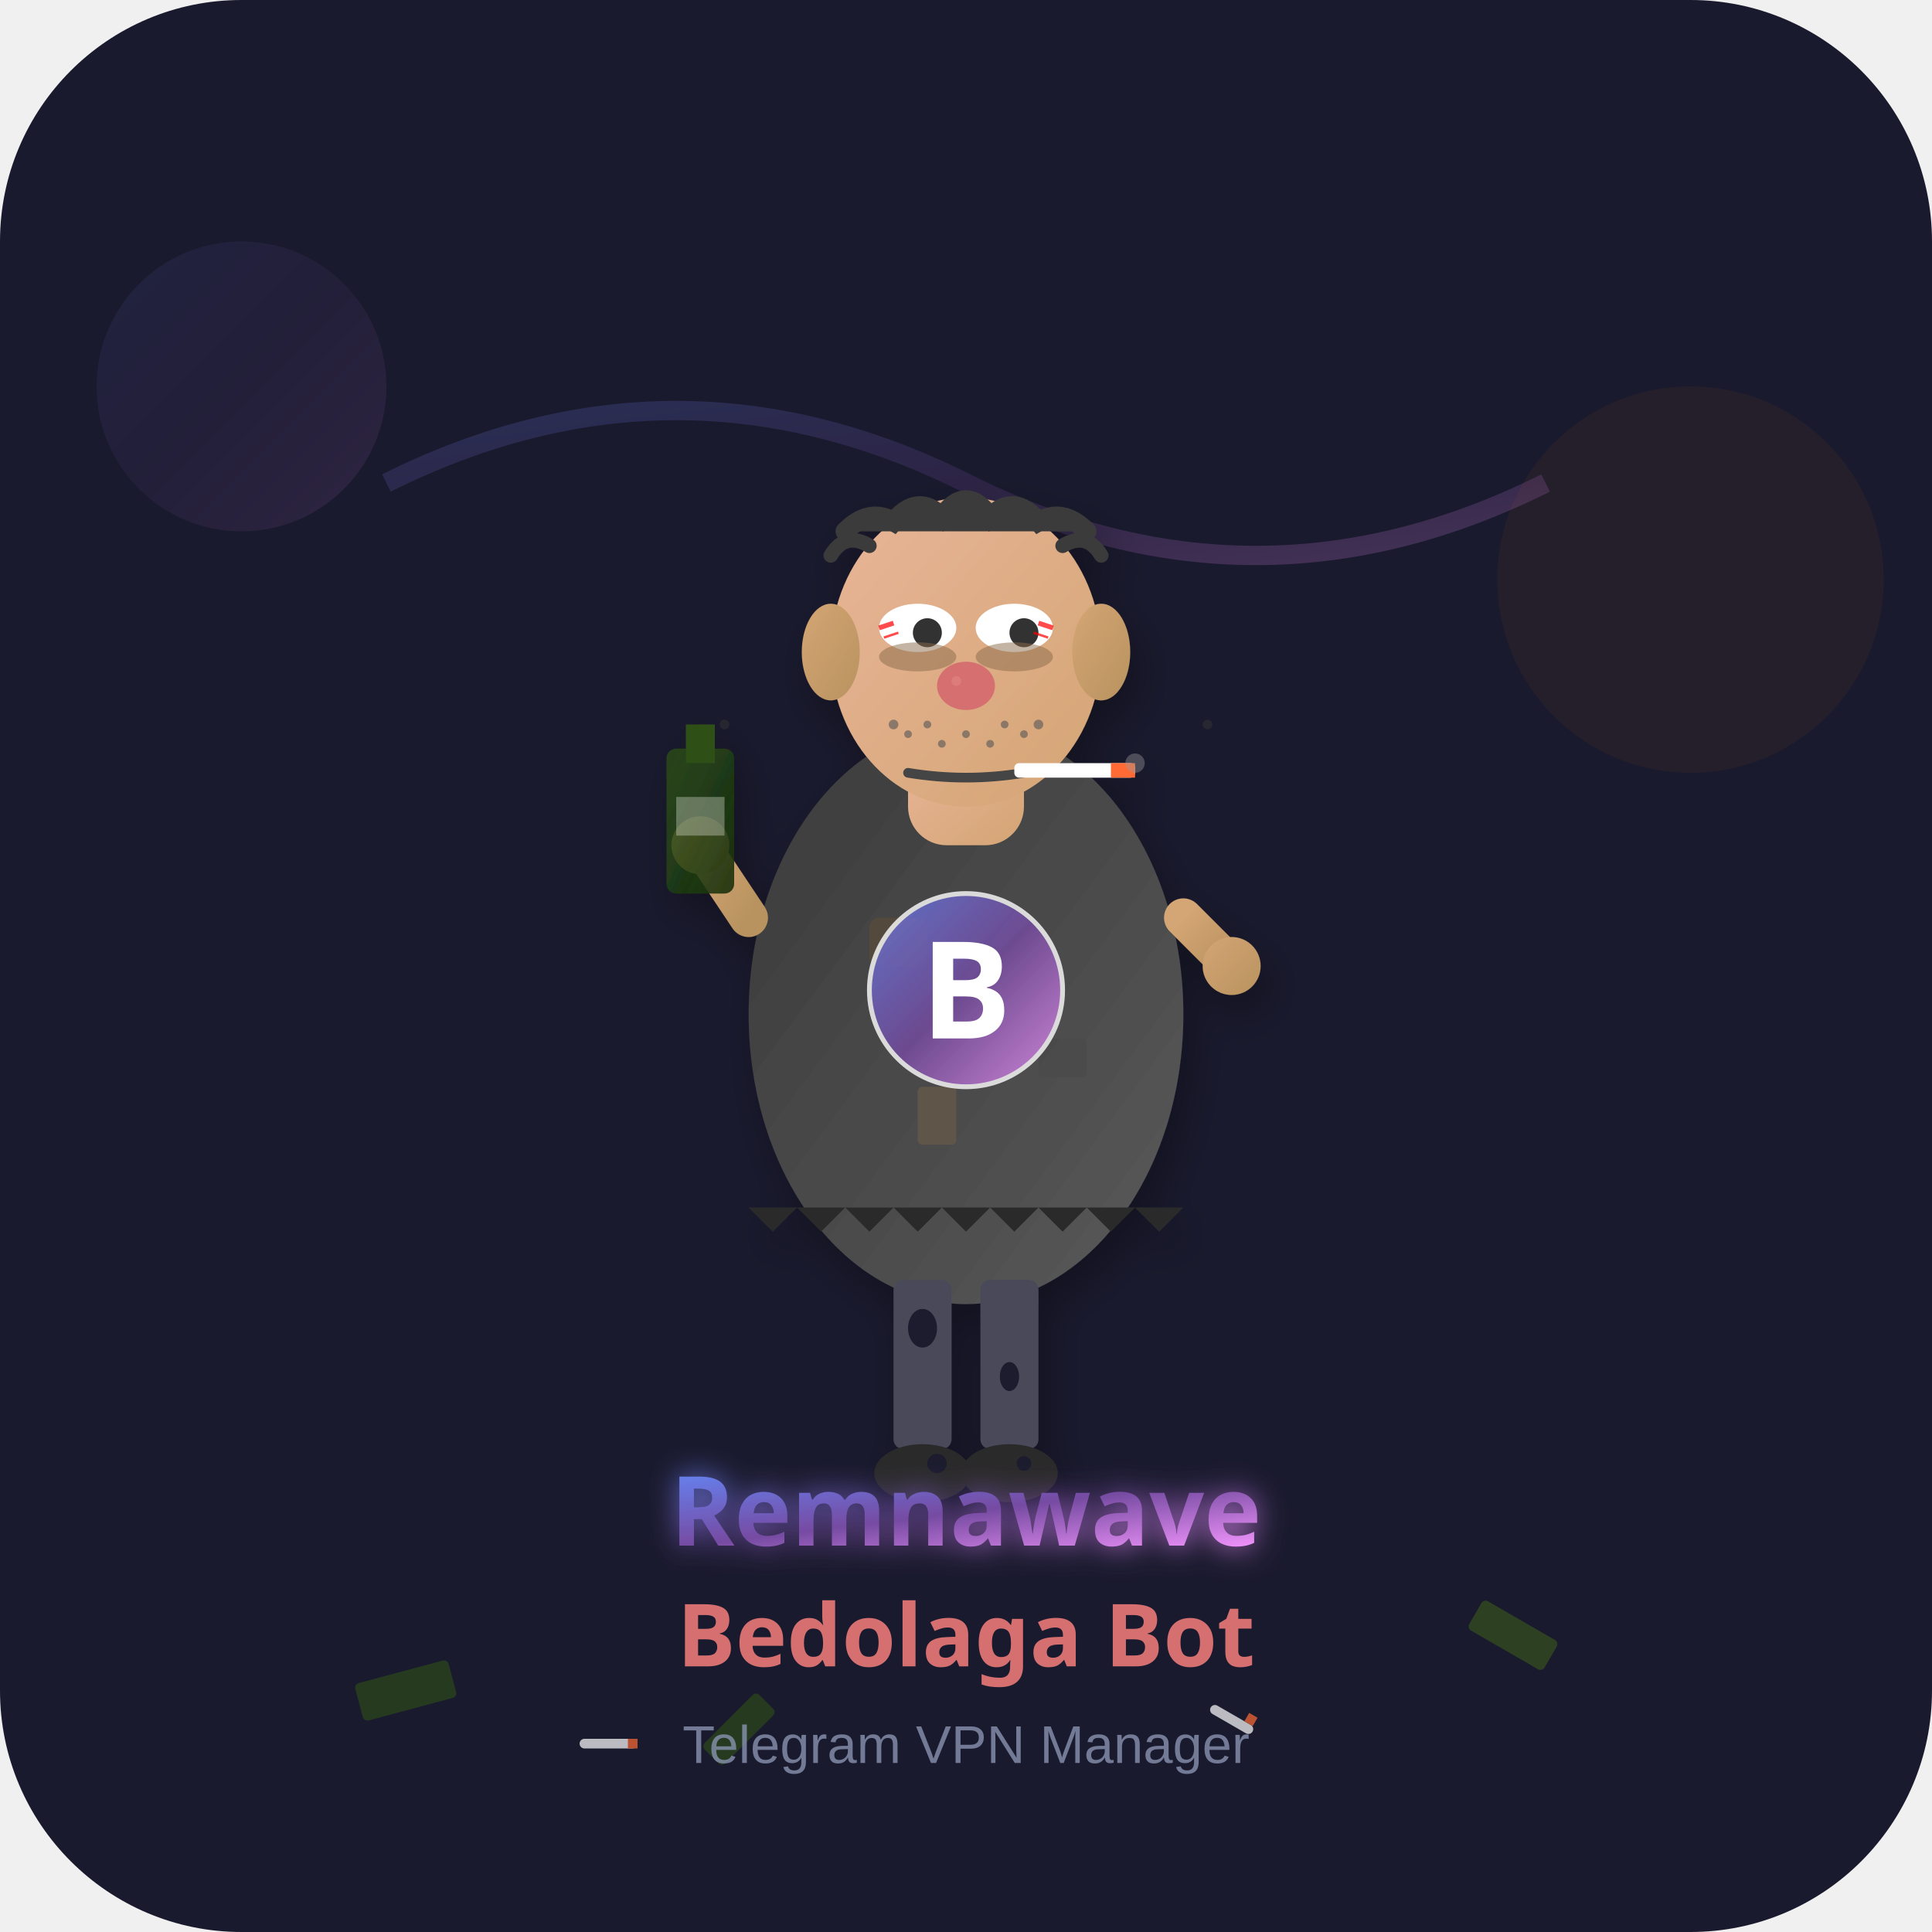
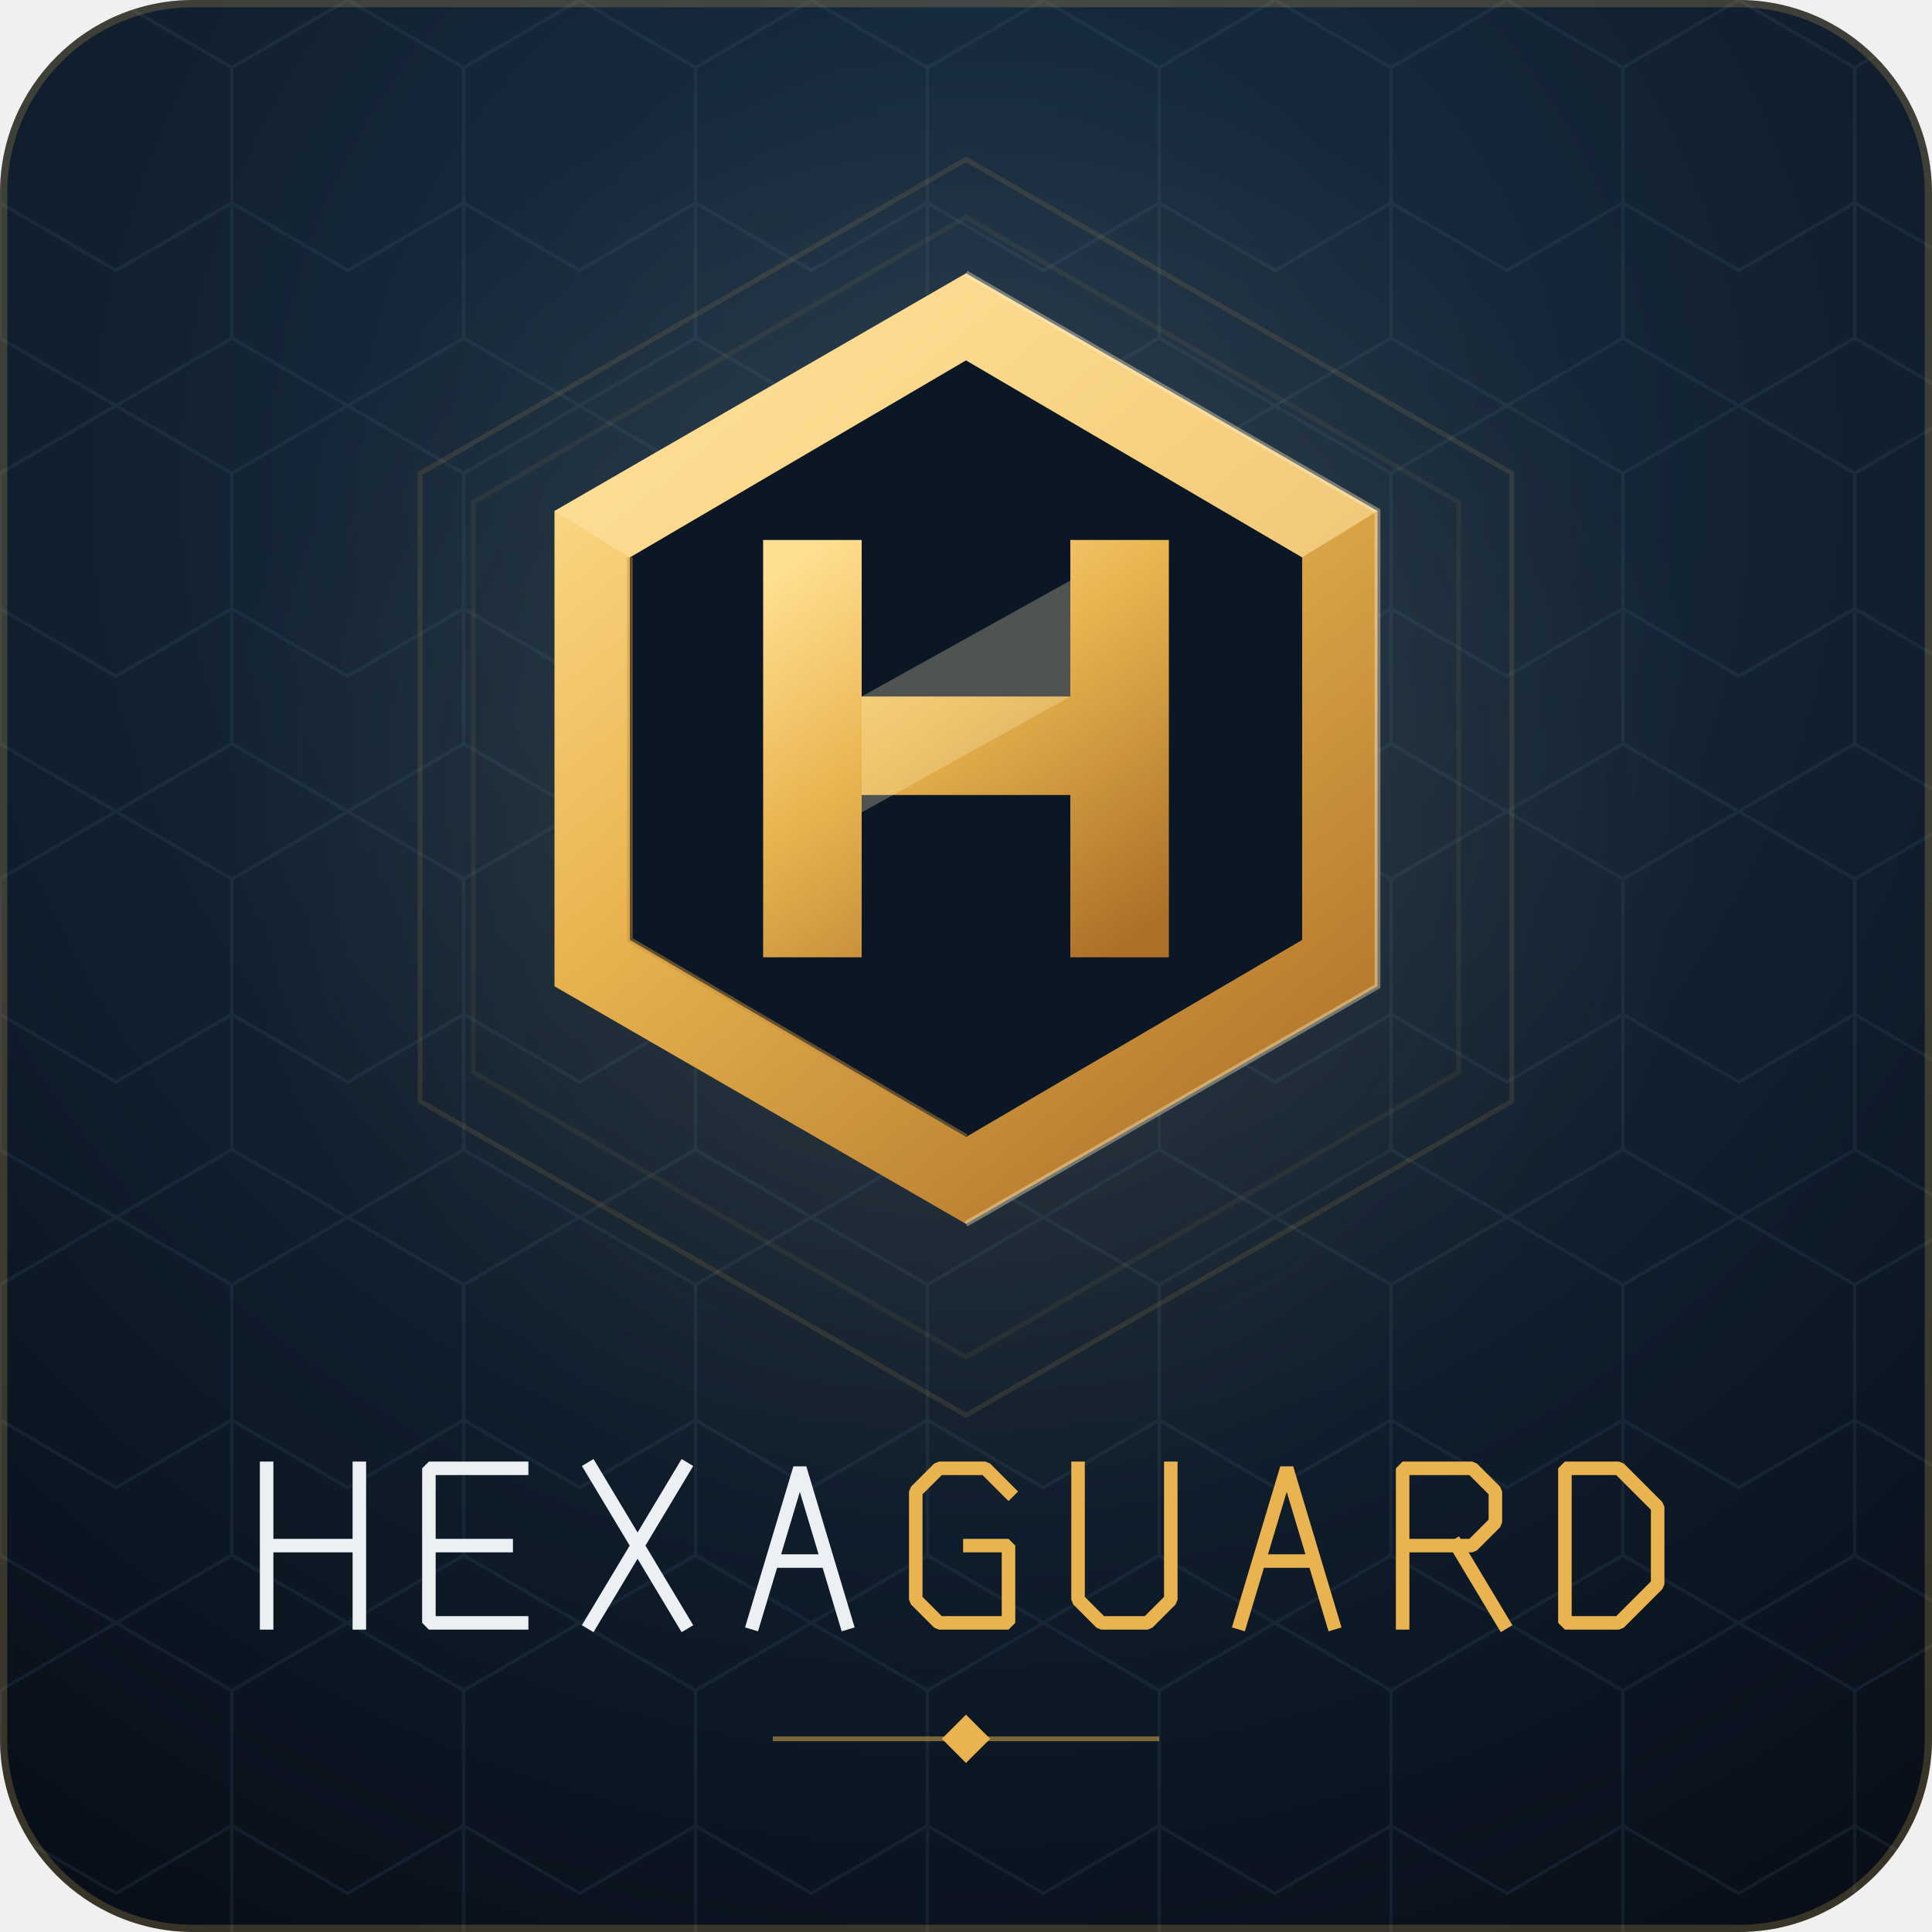
- <svg xmlns="http://www.w3.org/2000/svg" viewBox="0 0 400 400">
+ <svg xmlns="http://www.w3.org/2000/svg" width="400" height="400" viewBox="0 0 400 400" role="img" aria-labelledby="title desc">
  <defs>
-     <linearGradient id="mainGradient" x1="0%" y1="0%" x2="100%" y2="100%">
-       <stop offset="0%" style="stop-color:#667eea;stop-opacity:1" />
-       <stop offset="50%" style="stop-color:#764ba2;stop-opacity:1" />
-       <stop offset="100%" style="stop-color:#f093fb;stop-opacity:1" />
+     <linearGradient id="metal" x1=".15" y1="0" x2=".85" y2="1" gradientUnits="objectBoundingBox">
+       <stop stop-color="#ffdf91" />
+       <stop offset=".42" stop-color="#e9b44f" />
+       <stop offset="1" stop-color="#ac7028" />
    </linearGradient>
-     <linearGradient id="skinGradient" x1="0%" y1="0%" x2="100%" y2="100%">
-       <stop offset="0%" style="stop-color:#d4a574;stop-opacity:1" />
-       <stop offset="100%" style="stop-color:#b8935f;stop-opacity:1" />
-     </linearGradient>
-     <linearGradient id="redSkinGradient" x1="0%" y1="0%" x2="100%" y2="100%">
-       <stop offset="0%" style="stop-color:#e8b598;stop-opacity:1" />
-       <stop offset="100%" style="stop-color:#d4a574;stop-opacity:1" />
-     </linearGradient>
-     <linearGradient id="clothesGradient" x1="0%" y1="0%" x2="100%" y2="100%">
-       <stop offset="0%" style="stop-color:#3a3a3a;stop-opacity:1" />
-       <stop offset="100%" style="stop-color:#595959;stop-opacity:1" />
-     </linearGradient>
-     <linearGradient id="bottleGradient" x1="0%" y1="0%" x2="100%" y2="100%">
-       <stop offset="0%" style="stop-color:#2d5016;stop-opacity:0.8" />
-       <stop offset="100%" style="stop-color:#1a2f0d;stop-opacity:0.9" />
-     </linearGradient>
-     <filter id="glow" x="-50%" y="-50%" width="200%" height="200%">
-       <feGaussianBlur stdDeviation="3" result="coloredBlur" />
-       <feMerge>
-         <feMergeNode in="coloredBlur" />
-         <feMergeNode in="SourceGraphic" />
-       </feMerge>
-     </filter>
-     <filter id="dropshadow" x="-50%" y="-50%" width="200%" height="200%">
-       <feGaussianBlur in="SourceAlpha" stdDeviation="4" />
-       <feOffset dx="2" dy="4" result="offset" />
-       <feComponentTransfer>
-         <feFuncA type="linear" slope="0.3" />
-       </feComponentTransfer>
-       <feMerge>
-         <feMergeNode />
-         <feMergeNode in="SourceGraphic" />
-       </feMerge>
-     </filter>
+     <pattern id="grid" width="48" height="84" patternUnits="userSpaceOnUse">
+       <path d="m24 0 24 14v28L24 56 0 42V14ZM0 42v28l24 14 24-14V42" fill="none" stroke="#52728e" stroke-width=".7" />
+     </pattern>
+     <radialGradient id="background" cx=".5" cy=".25" r=".85">
+       <stop stop-color="#1c344b" />
+       <stop offset="1" stop-color="#080f19" />
+     </radialGradient>
+     <radialGradient id="halo">
+       <stop stop-color="#f0bc60" stop-opacity=".13" />
+       <stop offset="1" stop-color="#f0bc60" stop-opacity="0" />
+     </radialGradient>
+     <clipPath id="card">
+       <rect width="400" height="400" rx="40" />
+     </clipPath>
  </defs>
-   <rect width="400" height="400" fill="#1a1a2e" rx="50" />
-   <circle cx="50" cy="80" r="30" fill="url(#mainGradient)" opacity="0.1" />
-   <circle cx="350" cy="120" r="40" fill="#8B4513" opacity="0.1" />
-   <g transform="translate(200,200)" opacity="0.2">
-     <path d="M-120,-100 Q-60,-130 0,-100 Q60,-70 120,-100" stroke="url(#mainGradient)" stroke-width="4" fill="none">
-       <animate attributeName="d" values="M-120,-100 Q-60,-130 0,-100 Q60,-70 120,-100;M-120,-100 Q-60,-70 0,-100 Q60,-130 120,-100;M-120,-100 Q-60,-130 0,-100 Q60,-70 120,-100" dur="4s" repeatCount="indefinite" />
-     </path>
-   </g>
-   <g transform="translate(200,180)" filter="url(#dropshadow)">
-     <ellipse cx="0" cy="30" rx="45" ry="60" fill="url(#clothesGradient)" />
-     <path d="M-45,70 L-40,75 L-35,70 L-30,75 L-25,70 L-20,75 L-15,70 L-10,75 L-5,70 L0,75 L5,70 L10,75 L15,70 L20,75 L25,70 L30,75 L35,70 L40,75 L45,70" stroke="none" fill="#2a2a2a" />
-     <rect x="-20" y="10" width="12" height="10" fill="#5a4a3a" opacity="0.7" rx="2" />
-     <rect x="15" y="35" width="10" height="8" fill="#4a4a4a" opacity="0.8" rx="1" />
-     <rect x="-10" y="45" width="8" height="12" fill="#6a5a4a" opacity="0.6" rx="1" />
-     <rect x="-12" y="-25" width="24" height="20" fill="url(#redSkinGradient)" rx="8" />
-     <ellipse cx="0" cy="-45" rx="28" ry="32" fill="url(#redSkinGradient)" />
-     <path d="M-25,-70 Q-20,-75 -15,-72 Q-10,-78 -5,-73 Q0,-80 5,-73 Q10,-78 15,-72 Q20,-75 25,-70" stroke="#3a3a3a" stroke-width="4" fill="#3a3a3a" stroke-linecap="round" />
-     <path d="M-28,-65 Q-25,-70 -20,-67" stroke="#3a3a3a" stroke-width="3" fill="none" stroke-linecap="round" />
-     <path d="M28,-65 Q25,-70 20,-67" stroke="#3a3a3a" stroke-width="3" fill="none" stroke-linecap="round" />
-     <ellipse cx="-28" cy="-45" rx="6" ry="10" fill="url(#skinGradient)" />
-     <ellipse cx="28" cy="-45" rx="6" ry="10" fill="url(#skinGradient)" />
-     <ellipse cx="-10" cy="-50" rx="8" ry="5" fill="white" />
-     <ellipse cx="10" cy="-50" rx="8" ry="5" fill="white" />
-     <g id="eyes">
-       <circle cx="-8" cy="-49" r="3" fill="#333">
-         <animate attributeName="cx" values="-8;-10;-8" dur="3s" repeatCount="indefinite" />
-       </circle>
-       <circle cx="12" cy="-49" r="3" fill="#333">
-         <animate attributeName="cx" values="12;10;12" dur="3s" repeatCount="indefinite" />
-       </circle>
+   <g clip-path="url(#card)">
+     <rect width="400" height="400" fill="url(#background)" />
+     <rect width="400" height="400" fill="url(#grid)" opacity=".14" />
+     <circle cx="200" cy="164" r="155" fill="url(#halo)" />
+     <path d="m200 33 113 65v130l-113 65-113-65V98Z" fill="none" stroke="#e9b44f" stroke-opacity=".12" />
+     <path d="m200 45 102 59v118l-102 59-102-59V104Z" fill="none" stroke="#e9b44f" stroke-opacity=".07" />
+     <g transform="translate(80 35) scale(1.2)">
+       <path d="M100 18 171 59v82l-71 41-71-41V59Z" fill="url(#metal)" />
+       <path d="M100 33 158 67v66l-58 34-58-34V67Z" fill="#0b1725" />
+       <path d="m100 18 71 41-13 8-58-34-58 34-13-8Z" fill="#ffe2a0" opacity=".6" />
+       <path d="M65 64h17v27h36V64h17v72h-17v-28H82v28H65Z" fill="url(#metal)" />
+       <path d="m82 91 36-20v20l-36 20Z" fill="#fff0bd" opacity=".28" />
+       <path d="m100 18 71 41v82l-71 41" fill="none" stroke="#fff2ce" stroke-opacity=".38" stroke-width="1" />
+       <path d="m100 167-58-34V67" fill="none" stroke="#c9923c" stroke-opacity=".45" stroke-width="1" />
    </g>
-     <path d="M-18,-50 L-15,-51" stroke="red" stroke-width="1" opacity="0.7" />
-     <path d="M-17,-48 L-14,-49" stroke="red" stroke-width="0.5" opacity="0.7" />
-     <path d="M18,-50 L15,-51" stroke="red" stroke-width="1" opacity="0.7" />
-     <path d="M17,-48 L14,-49" stroke="red" stroke-width="0.5" opacity="0.7" />
-     <ellipse cx="-10" cy="-44" rx="8" ry="3" fill="#8a6a4a" opacity="0.5" />
-     <ellipse cx="10" cy="-44" rx="8" ry="3" fill="#8a6a4a" opacity="0.5" />
-     <ellipse cx="0" cy="-38" rx="6" ry="5" fill="#d67070" />
-     <circle cx="-2" cy="-39" r="1" fill="#e08080" opacity="0.8" />
-     <g opacity="0.6">
-       <circle cx="-15" cy="-30" r="1" fill="#555" />
-       <circle cx="-12" cy="-28" r="0.8" fill="#555" />
-       <circle cx="-8" cy="-30" r="0.8" fill="#555" />
-       <circle cx="15" cy="-30" r="1" fill="#555" />
-       <circle cx="12" cy="-28" r="0.8" fill="#555" />
-       <circle cx="8" cy="-30" r="0.8" fill="#555" />
-       <circle cx="0" cy="-28" r="0.8" fill="#555" />
-       <circle cx="-5" cy="-26" r="0.8" fill="#555" />
-       <circle cx="5" cy="-26" r="0.8" fill="#555" />
+     <g transform="translate(55.2 304) scale(1.6)" fill="none" stroke-width="1.75" stroke-linecap="square" stroke-linejoin="bevel">
+       <path d="M0 0V20M12 0V20M0 10H12" transform="translate(0 0)" stroke="#edf0f2" />
+       <path d="M12 0H0V20H12M0 10H10" transform="translate(21 0)" stroke="#edf0f2" />
+       <path d="M0 0 12 20M12 0 0 20" transform="translate(42 0)" stroke="#edf0f2" />
+       <path d="M0 20 6 0 12 20M3 12H9" transform="translate(63 0)" stroke="#edf0f2" />
+       <path d="M12 3 9 0H3L0 3V17L3 20H12V10H7" transform="translate(84 0)" stroke="#e9b44f" />
+       <path d="M0 0V17L3 20H9L12 17V0" transform="translate(105 0)" stroke="#e9b44f" />
+       <path d="M0 20 6 0 12 20M3 12H9" transform="translate(126 0)" stroke="#e9b44f" />
+       <path d="M0 20V0H9L12 3V7L9 10H0M7 10 13 20" transform="translate(147 0)" stroke="#e9b44f" />
+       <path d="M0 0V20H7L12 15V5L7 0Z" transform="translate(168 0)" stroke="#e9b44f" />
    </g>
-     <g id="mouth-group">
-       <path d="M-12,-20 Q0,-18 12,-20" stroke="#444" stroke-width="2" fill="none" stroke-linecap="round" />
-       <g id="cigarette">
-         <rect x="10" y="-22" width="25" height="3" fill="white" rx="1">
-           <animate attributeName="opacity" values="0;0;0;1;1;1;0;0;0" dur="8s" repeatCount="indefinite" />
-         </rect>
-         <rect x="30" y="-22" width="5" height="3" fill="#ff6b35">
-           <animate attributeName="opacity" values="0;0;0;1;1;1;0;0;0" dur="8s" repeatCount="indefinite" />
-         </rect>
-         <g opacity="0.4">
-           <circle cx="35" cy="-22" r="2" fill="#999">
-             <animate attributeName="opacity" values="0;0;0;0.6;0.3;0;0;0;0" dur="8s" repeatCount="indefinite" />
-             <animate attributeName="cy" values="-22;-22;-22;-28;-35;-40;-22;-22;-22" dur="8s" repeatCount="indefinite" />
-             <animate attributeName="r" values="2;2;2;4;6;8;2;2;2" dur="8s" repeatCount="indefinite" />
-           </circle>
-         </g>
-       </g>
-     </g>
-     <g id="left-arm">
-       <line x1="-45" y1="10" x2="-55" y2="-5" stroke="url(#skinGradient)" stroke-width="8" stroke-linecap="round">
-         <animate attributeName="x2" values="-55;-50;-55" dur="8s" repeatCount="indefinite" />
-         <animate attributeName="y2" values="-5;-20;-5" dur="8s" repeatCount="indefinite" />
-       </line>
-       <circle cx="-55" cy="-5" r="6" fill="url(#skinGradient)">
-         <animate attributeName="cx" values="-55;-50;-55" dur="8s" repeatCount="indefinite" />
-         <animate attributeName="cy" values="-5;-20;-5" dur="8s" repeatCount="indefinite" />
-       </circle>
-       <g id="bottle">
-         <rect x="-62" y="-25" width="14" height="30" fill="url(#bottleGradient)" rx="2">
-           <animate attributeName="x" values="-62;-57;-62" dur="8s" repeatCount="indefinite" />
-           <animate attributeName="y" values="-25;-40;-25" dur="8s" repeatCount="indefinite" />
-           <animate attributeName="transform" values="rotate(0 -55 -10);rotate(-30 -50 -25);rotate(0 -55 -10)" dur="8s" repeatCount="indefinite" />
-         </rect>
-         <rect x="-58" y="-30" width="6" height="8" fill="#2d5016">
-           <animate attributeName="x" values="-58;-53;-58" dur="8s" repeatCount="indefinite" />
-           <animate attributeName="y" values="-30;-45;-30" dur="8s" repeatCount="indefinite" />
-         </rect>
-         <rect x="-60" y="-15" width="10" height="8" fill="white" opacity="0.3">
-           <animate attributeName="x" values="-60;-55;-60" dur="8s" repeatCount="indefinite" />
-           <animate attributeName="y" values="-15;-30;-15" dur="8s" repeatCount="indefinite" />
-         </rect>
-       </g>
-     </g>
-     <g id="right-arm">
-       <line x1="45" y1="10" x2="55" y2="20" stroke="url(#skinGradient)" stroke-width="8" stroke-linecap="round">
-         <animate attributeName="x2" values="55;57;55;53;55" dur="2s" repeatCount="indefinite" />
-       </line>
-       <circle cx="55" cy="20" r="6" fill="url(#skinGradient)">
-         <animate attributeName="cx" values="55;57;55;53;55" dur="2s" repeatCount="indefinite" />
-       </circle>
-     </g>
-     <rect x="-15" y="85" width="12" height="35" fill="#4a4a5a" rx="2" />
-     <rect x="3" y="85" width="12" height="35" fill="#4a4a5a" rx="2" />
-     <ellipse cx="-9" cy="95" rx="3" ry="4" fill="#1a1a2e" />
-     <ellipse cx="9" cy="105" rx="2" ry="3" fill="#1a1a2e" />
-     <ellipse cx="-9" cy="125" rx="10" ry="6" fill="#2a2a2a" />
-     <ellipse cx="9" cy="125" rx="10" ry="6" fill="#2a2a2a" />
-     <circle cx="-6" cy="123" r="2" fill="#1a1a2e" />
-     <circle cx="12" cy="123" r="1.5" fill="#1a1a2e" />
-     <circle cx="0" cy="25" r="20" fill="url(#mainGradient)" opacity="0.8" stroke="white" stroke-width="1" />
-     <text x="0" y="35" font-family="Arial Black, sans-serif" font-size="28" font-weight="bold" text-anchor="middle" fill="white">
-       B
-     </text>
-   </g>
-   <g opacity="0.6">
-     <rect x="80" y="340" width="8" height="20" fill="#2d5016" rx="1" transform="rotate(75 84 350)" />
-     <rect x="310" y="330" width="7" height="18" fill="#3a5a1a" rx="1" transform="rotate(-60 313 339)" />
-     <rect x="150" y="350" width="6" height="16" fill="#2d5016" rx="1" transform="rotate(45 153 358)" />
-   </g>
-   <g opacity="0.7">
-     <rect x="120" y="360" width="12" height="2" fill="white" rx="1" />
-     <rect x="130" y="360" width="2" height="2" fill="#ff6b35" />
-     <rect x="250" y="355" width="10" height="2" fill="white" rx="1" transform="rotate(30 255 356)" />
-     <rect x="258" y="355" width="2" height="2" fill="#ff6b35" transform="rotate(30 259 356)" />
-   </g>
-   <text x="200" y="320" font-family="Arial Black, sans-serif" font-size="20" font-weight="bold" text-anchor="middle" fill="url(#mainGradient)" filter="url(#glow)">
-     Remnawave
-   </text>
-   <text x="200" y="345" font-family="Arial Black, sans-serif" font-size="18" font-weight="bold" text-anchor="middle" fill="#d67070">
-     Bedolaga Bot
-   </text>
-   <text x="200" y="365" font-family="Arial, sans-serif" font-size="11" text-anchor="middle" fill="#8892b0" opacity="0.8">
-     Telegram VPN Manager
-   </text>
-   <g opacity="0.5">
-     <circle cx="150" cy="150" r="1" fill="#333">
-       <animateTransform attributeName="transform" type="rotate" values="0 200 180;360 200 180" dur="6s" repeatCount="indefinite" />
-     </circle>
-     <circle cx="250" cy="150" r="1" fill="#333">
-       <animateTransform attributeName="transform" type="rotate" values="360 200 180;0 200 180" dur="5s" repeatCount="indefinite" />
-     </circle>
+     <path d="M160 360h80" stroke="#e9b44f" stroke-opacity=".5" />
+     <path d="m200 355 5 5-5 5-5-5Z" fill="#e9b44f" />
+     <rect x=".75" y=".75" width="398.5" height="398.5" rx="39.25" fill="none" stroke="#e4b65c" stroke-opacity=".22" stroke-width="1.5" />
  </g>
</svg>
